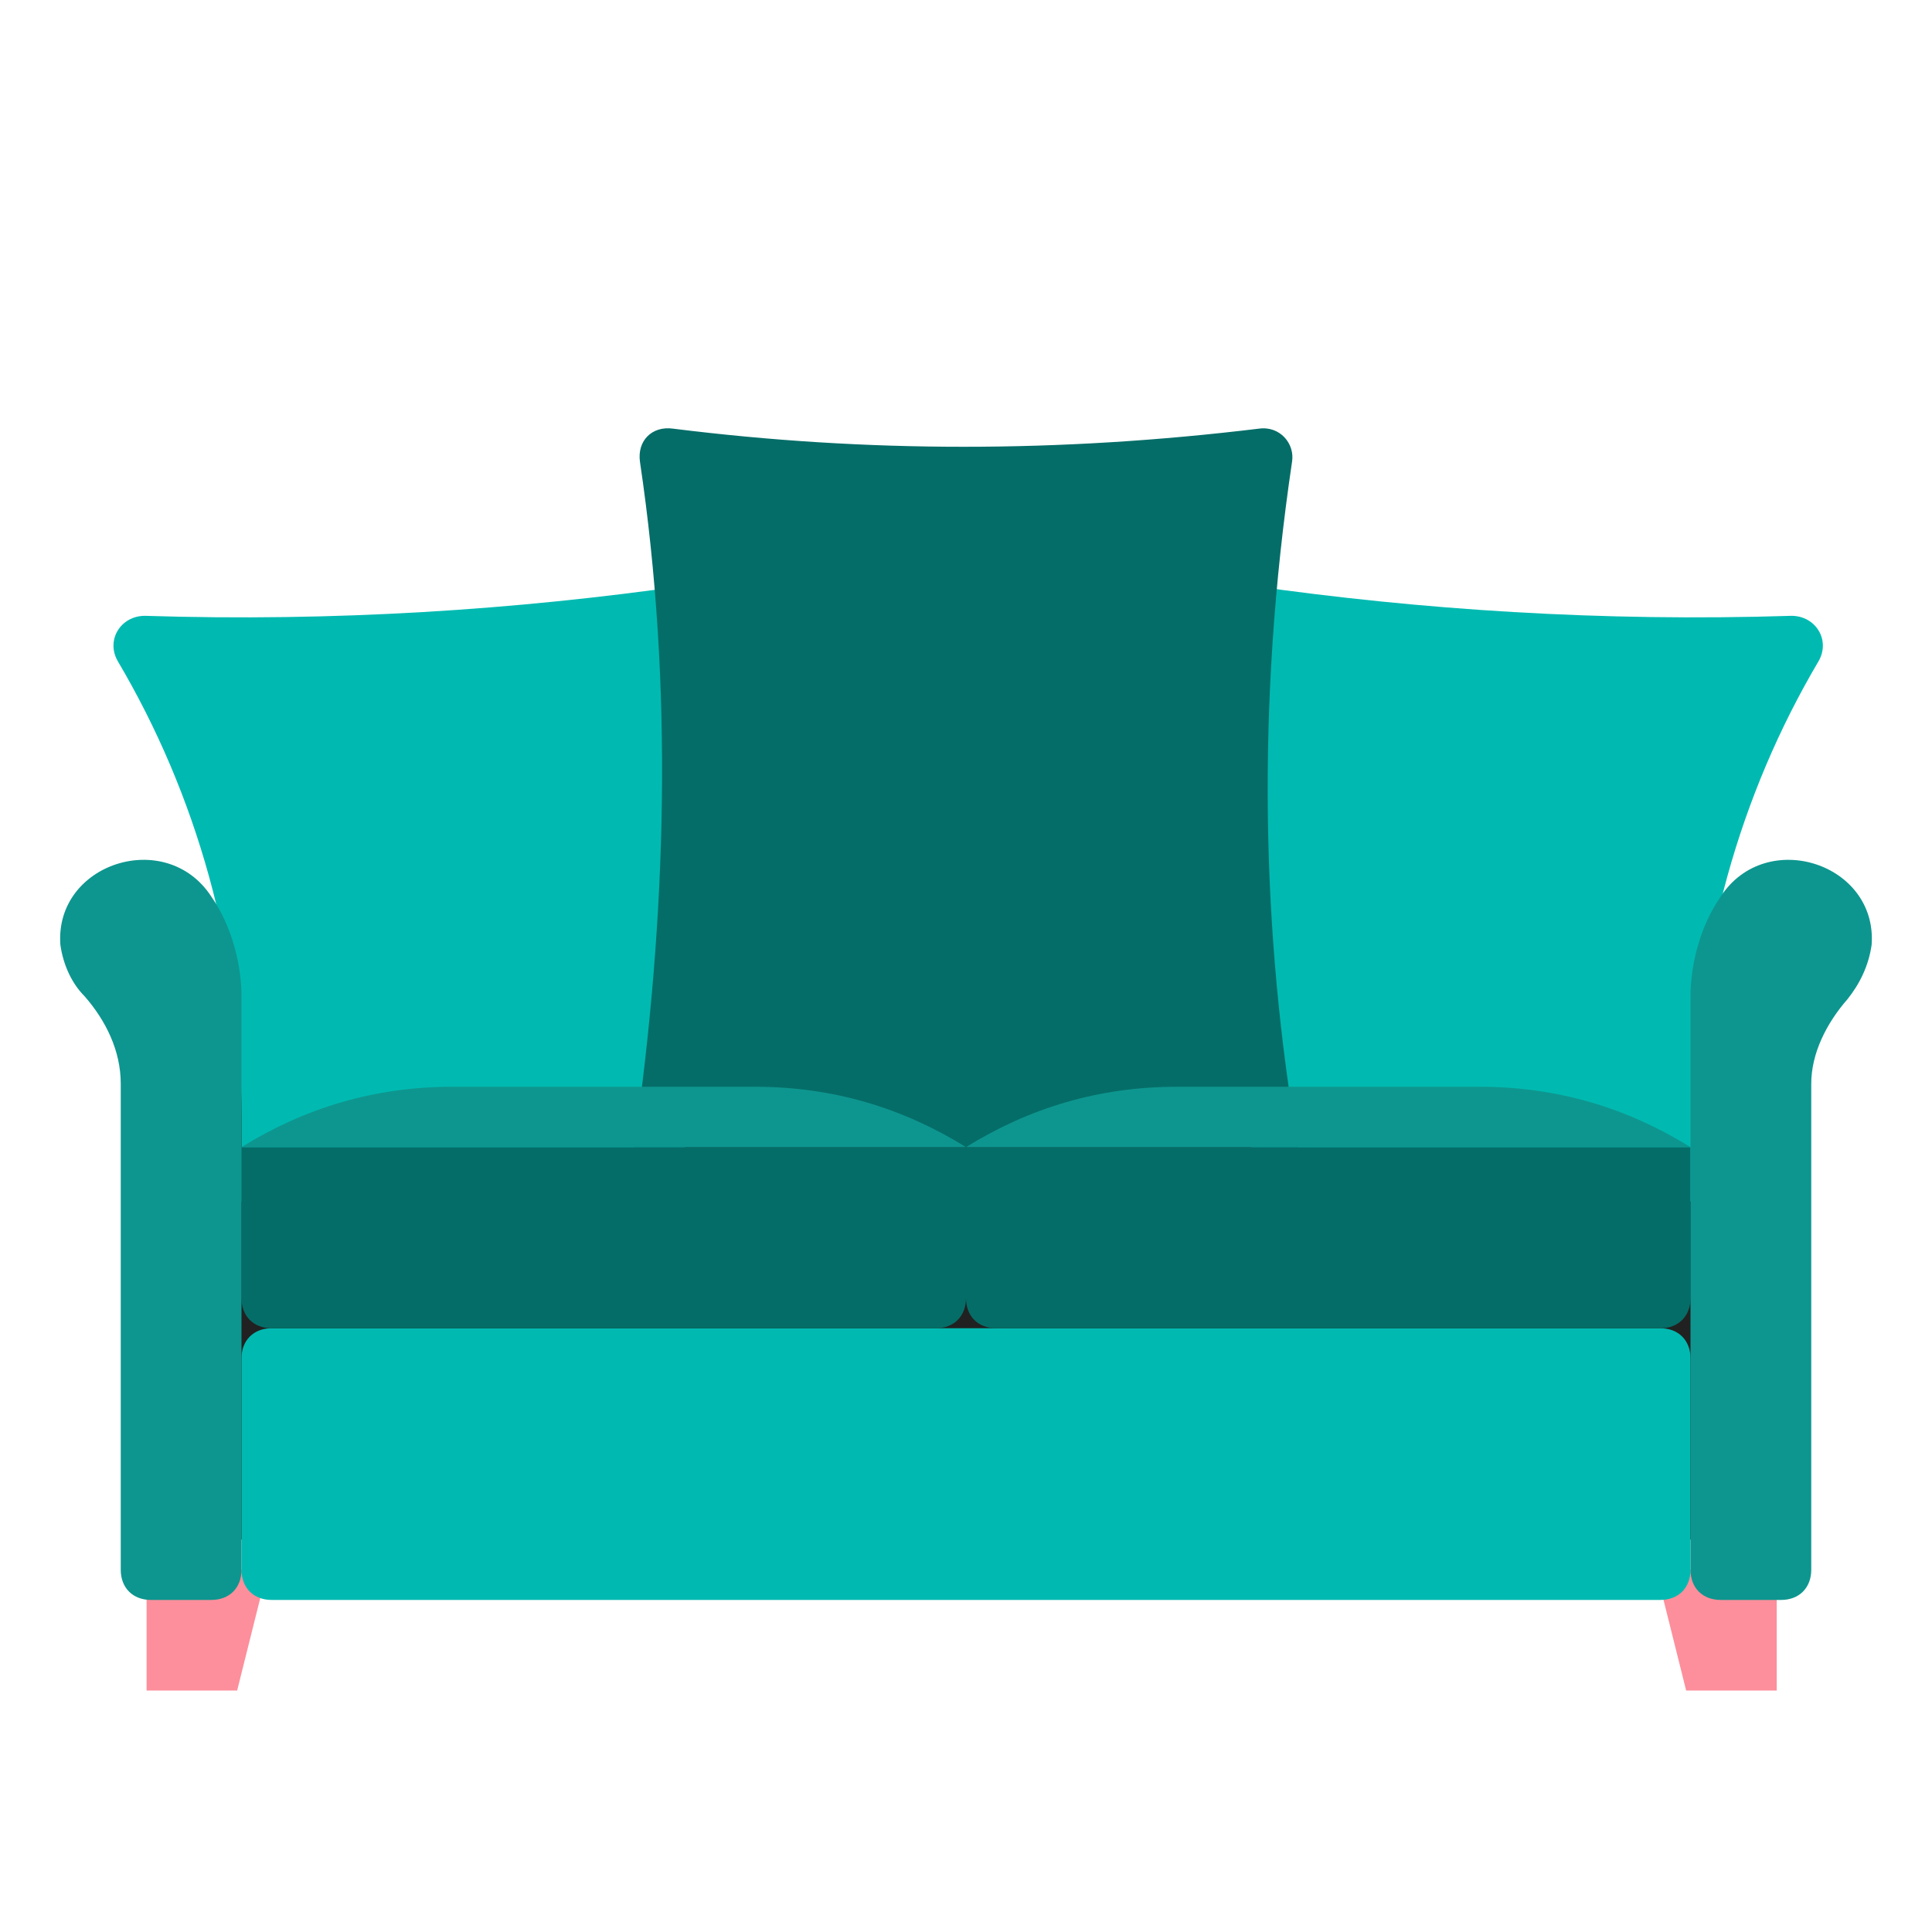
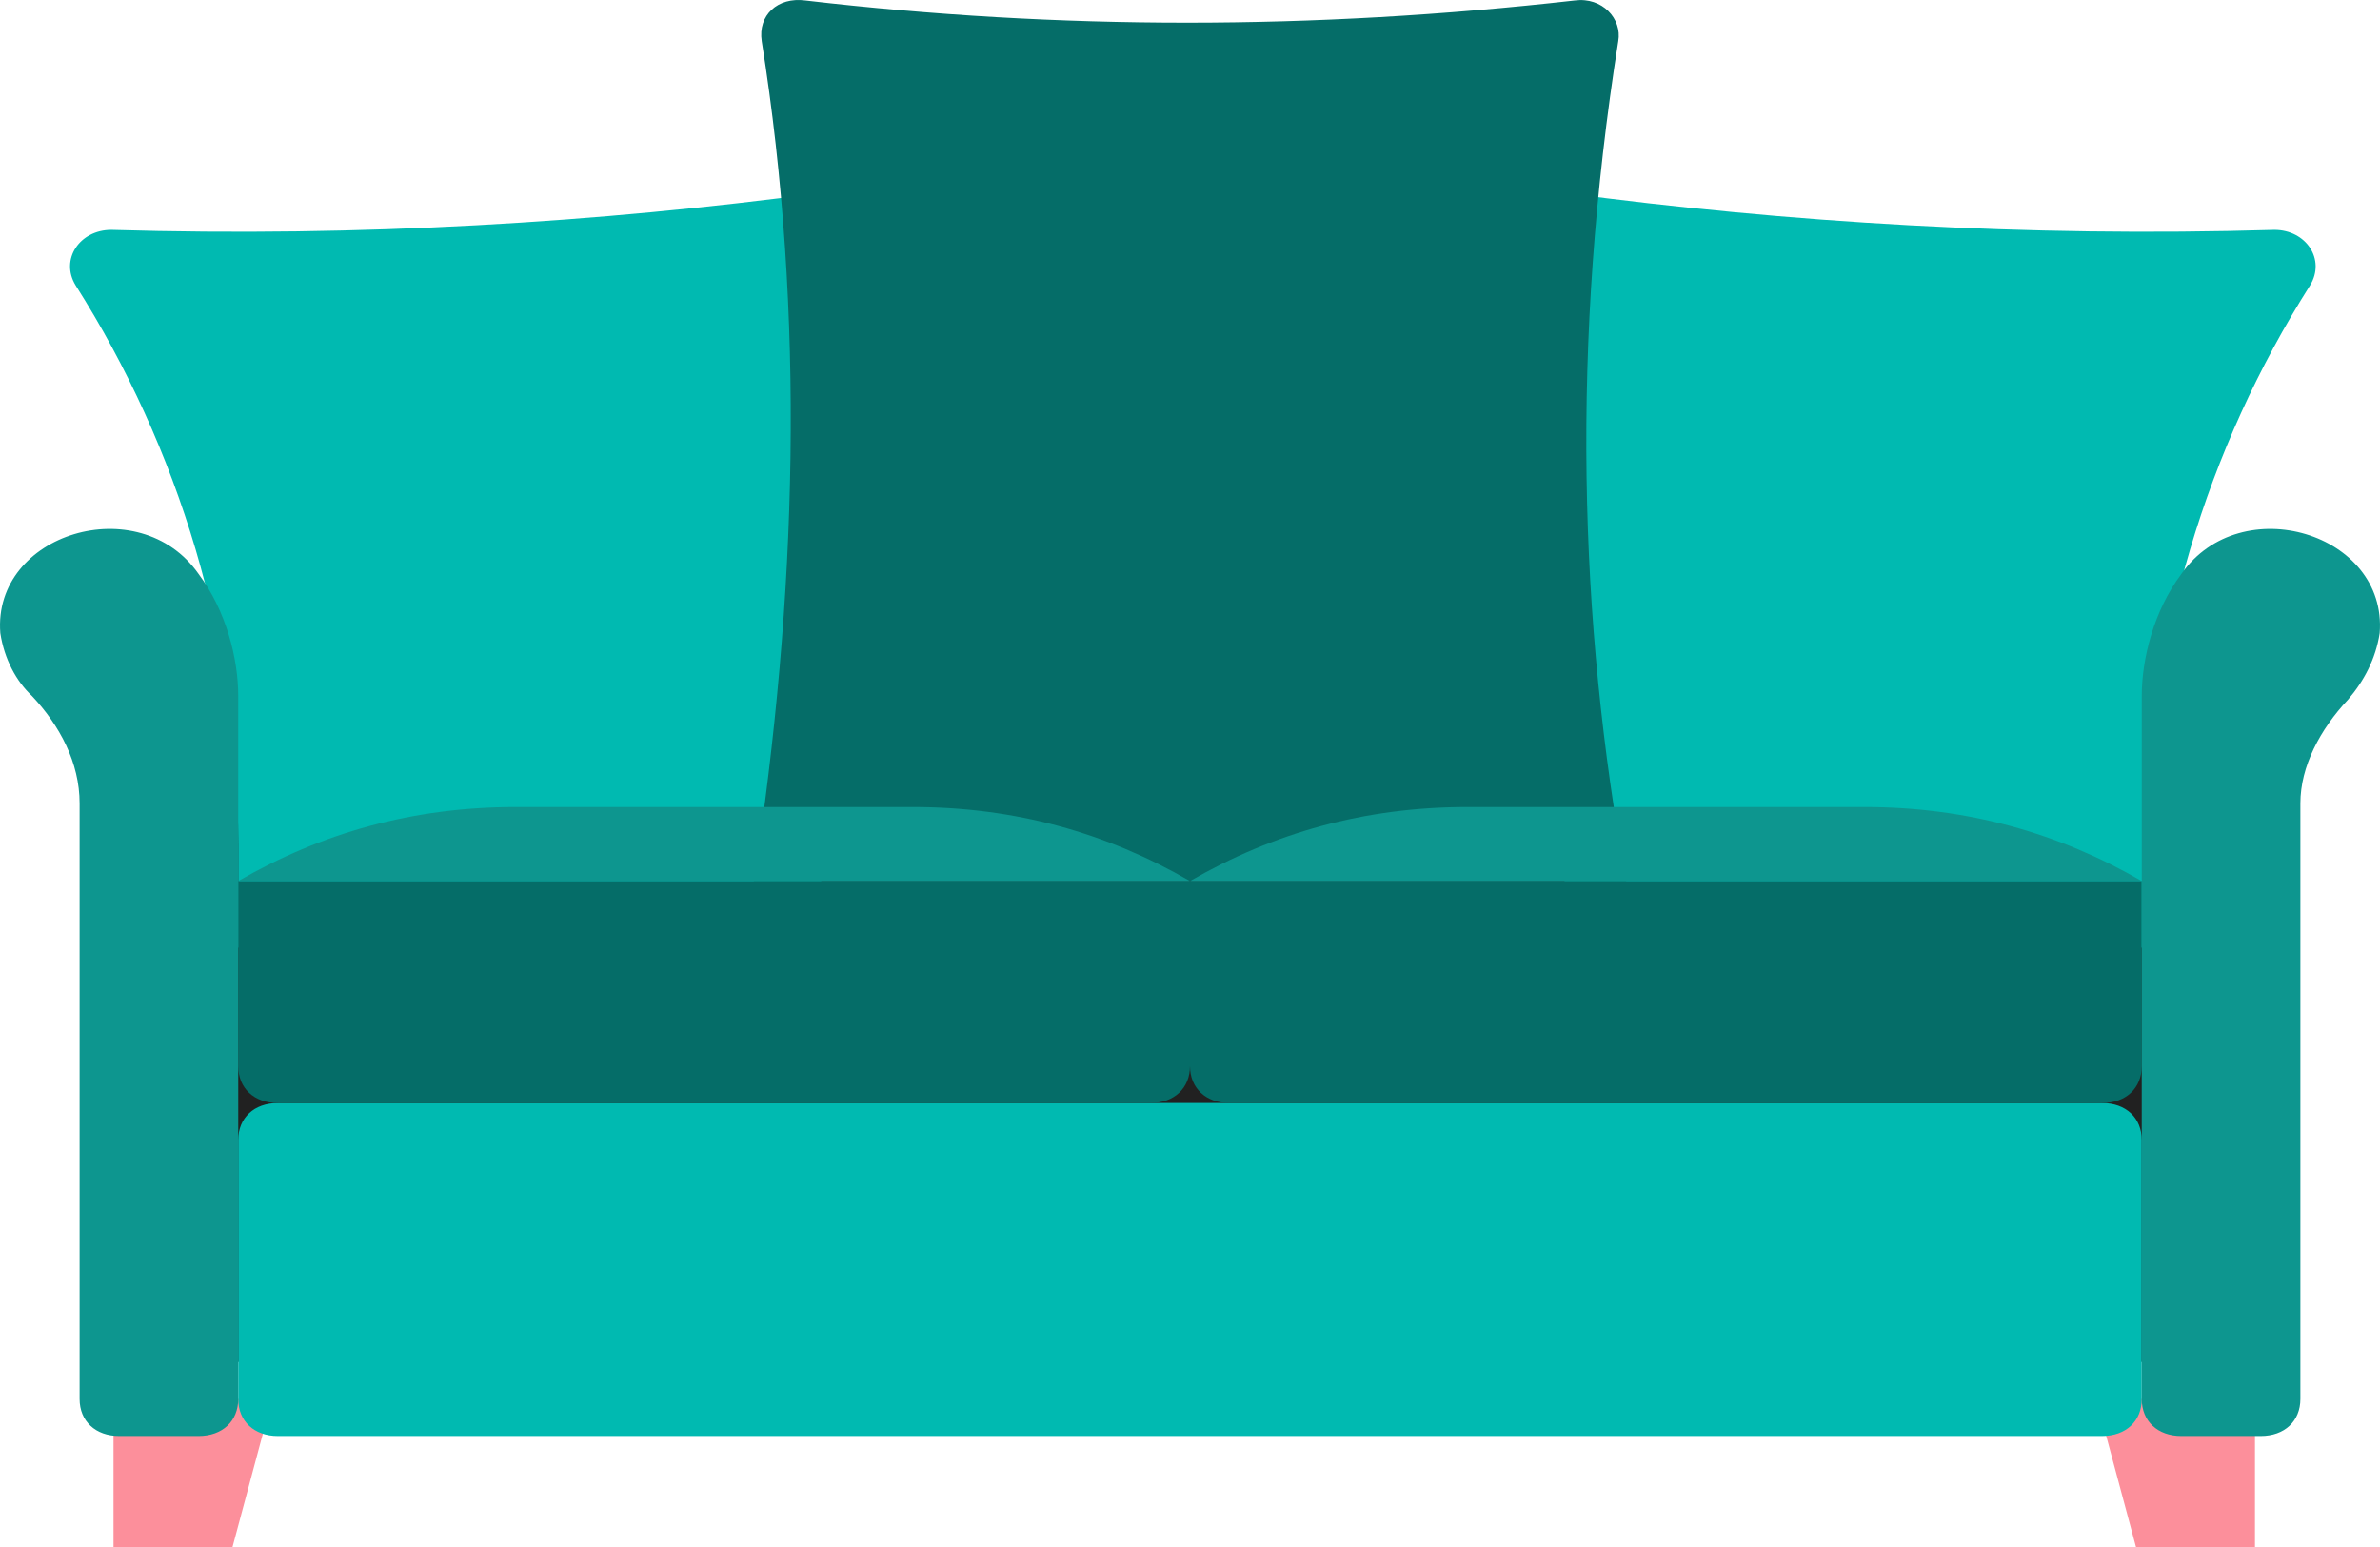
- <svg xmlns="http://www.w3.org/2000/svg" width="64" height="64">
-   <g>
-     <rect fill="none" id="canvas_background" height="402" width="582" y="-1" x="-1" />
-   </g>
-   <g>
-     <rect id="svg_1" y="35" x="6" width="52" height="16" fill="#212121" />
-     <path id="svg_2" fill="#fc8f9b" d="m7.856,56l-3,0l0,-4l4,0l-1,4zm48,0l3,0l0,-4l-4,0l1,4z" />
-     <path id="svg_3" fill="#00bab1" d="m22.7,19.4c-5.6,0.8 -11.6,1.2 -17.9,1c-0.8,0 -1.3,0.8 -0.9,1.5c2.6,4.4 4.1,9.6 4.1,15.1l0,2.8l14.7,0l0,-20.4z" />
-     <path id="svg_4" fill="#00bab1" d="m41.444,19.4c5.6,0.8 11.6,1.2 17.9,1c0.8,0 1.3,0.8 0.9,1.5c-2.6,4.4 -4.1,9.6 -4.1,15.1l0,2.8l-14.7,0l0,-20.4z" />
-     <path id="svg_5" fill="#056d68" d="m43,38l-22,0c1.1,-7.7 1.3,-15.3 0.2,-22.7c-0.1,-0.7 0.4,-1.2 1.1,-1.1c6.4,0.8 12.8,0.8 19.4,0c0.7,-0.1 1.2,0.5 1.1,1.1c-1.2,8.1 -1,15.7 0.2,22.7z" />
-     <path id="svg_6" fill="#00bab1" d="m55,53l-46,0c-0.6,0 -1,-0.4 -1,-1l0,-7c0,-0.6 0.4,-1 1,-1l46,0c0.6,0 1,0.4 1,1l0,7c0,0.6 -0.4,1 -1,1z" />
-     <path id="svg_7" fill="#056d68" d="m31,44l-22,0c-0.6,0 -1,-0.4 -1,-1l0,-5l24,0l0,5c0,0.6 -0.4,1 -1,1z" />
-     <path id="svg_8" fill="#0d968f" d="m15,36c-2.6,0 -4.9,0.7 -7,2l24,0c-2.1,-1.3 -4.4,-2 -7,-2l-10,0z" />
-     <path id="svg_9" fill="#056d68" d="m33,44l22,0c0.6,0 1,-0.4 1,-1l0,-5l-24,0l0,5c0,0.6 0.4,1 1,1z" />
-     <path id="svg_10" fill="#0d968f" d="m49,36c2.6,0 4.9,0.7 7,2l-24,0c2.1,-1.3 4.4,-2 7,-2l10,0z" />
-     <path id="svg_11" fill="#0d968f" d="m7,29.7c-1.5,-2.3 -5.2,-1.1 -5,1.6c0.1,0.7 0.4,1.3 0.8,1.7c0.7,0.8 1.2,1.8 1.2,2.9c0,3.9 0,13.2 0,16.1c0,0.6 0.4,1 1,1l2,0c0.6,0 1,-0.4 1,-1l0,-19c0,-1 -0.3,-2.3 -1,-3.3z" />
-     <path id="svg_12" fill="#0d968f" d="m57,29.7c1.5,-2.3 5.2,-1.1 5,1.6c-0.1,0.7 -0.4,1.3 -0.8,1.8c-0.7,0.8 -1.2,1.8 -1.2,2.8c0,3.9 0,13.3 0,16.1c0,0.6 -0.4,1 -1,1l-2,0c-0.6,0 -1,-0.4 -1,-1l0,-19c0,-1 0.3,-2.3 1,-3.3z" />
-   </g>
+ <svg xmlns="http://www.w3.org/2000/svg" width="60" height="39" viewBox="0 0 60 39" fill="none">
+   <path d="M55.993 19.413H4.007V34.336H55.993V19.413Z" fill="#212121" />
+   <path d="M5.862 39H2.862V35.269H6.861L5.862 39V39ZM53.849 39H56.848V35.269H52.849L53.849 39Z" fill="#FC8F9B" />
+   <path d="M20.703 4.862C15.104 5.608 9.105 5.982 2.807 5.795C2.007 5.795 1.507 6.541 1.907 7.194C4.507 11.298 6.006 16.148 6.006 21.278V23.89H20.703V4.862Z" fill="#00BAB1" />
+   <path d="M39.442 4.862C45.04 5.608 51.039 5.982 57.337 5.795C58.137 5.795 58.637 6.541 58.237 7.194C55.638 11.298 54.138 16.148 54.138 21.278V23.89H39.442V4.862V4.862Z" fill="#00BAB1" />
+   <path d="M40.997 22.211H19.003C20.103 15.029 20.303 7.94 19.203 1.038C19.103 0.385 19.603 -0.081 20.303 0.012C26.701 0.758 33.099 0.758 39.698 0.012C40.397 -0.081 40.897 0.478 40.797 1.038C39.598 8.593 39.797 15.682 40.997 22.211V22.211Z" fill="#056D68" />
+   <path d="M52.994 36.202H7.006C6.406 36.202 6.006 35.829 6.006 35.269V28.74C6.006 28.18 6.406 27.807 7.006 27.807H52.994C53.594 27.807 53.994 28.18 53.994 28.74V35.269C53.994 35.829 53.594 36.202 52.994 36.202Z" fill="#00BAB1" />
+   <path d="M29 27.807H7.006C6.406 27.807 6.006 27.434 6.006 26.874V22.21H30V26.874C30 27.434 29.6 27.807 29 27.807Z" fill="#056D68" />
+   <path d="M13.005 20.345C10.405 20.345 8.106 20.998 6.006 22.211H30C27.901 20.998 25.601 20.345 23.002 20.345H13.005Z" fill="#0D968F" />
+   <path d="M31 27.807H52.994C53.594 27.807 53.994 27.434 53.994 26.874V22.21H30V26.874C30 27.434 30.4 27.807 31 27.807Z" fill="#056D68" />
+   <path d="M46.996 20.345C49.595 20.345 51.894 20.998 53.994 22.211H30C32.099 20.998 34.399 20.345 36.998 20.345H46.996Z" fill="#0D968F" />
+   <path d="M5.006 14.469C3.507 12.324 -0.192 13.443 0.008 15.961C0.108 16.614 0.408 17.174 0.808 17.547C1.507 18.293 2.007 19.226 2.007 20.252C2.007 23.89 2.007 32.564 2.007 35.269C2.007 35.829 2.407 36.202 3.007 36.202H5.006C5.606 36.202 6.006 35.829 6.006 35.269V17.547C6.006 16.614 5.706 15.402 5.006 14.469Z" fill="#0D968F" />
+   <path d="M54.993 14.469C56.493 12.324 60.192 13.443 59.992 15.961C59.892 16.614 59.592 17.174 59.192 17.64C58.492 18.387 57.993 19.319 57.993 20.252C57.993 23.89 57.993 32.657 57.993 35.269C57.993 35.829 57.593 36.202 56.993 36.202H54.993C54.394 36.202 53.994 35.829 53.994 35.269V17.547C53.994 16.614 54.294 15.402 54.993 14.469Z" fill="#0D968F" />
</svg>
